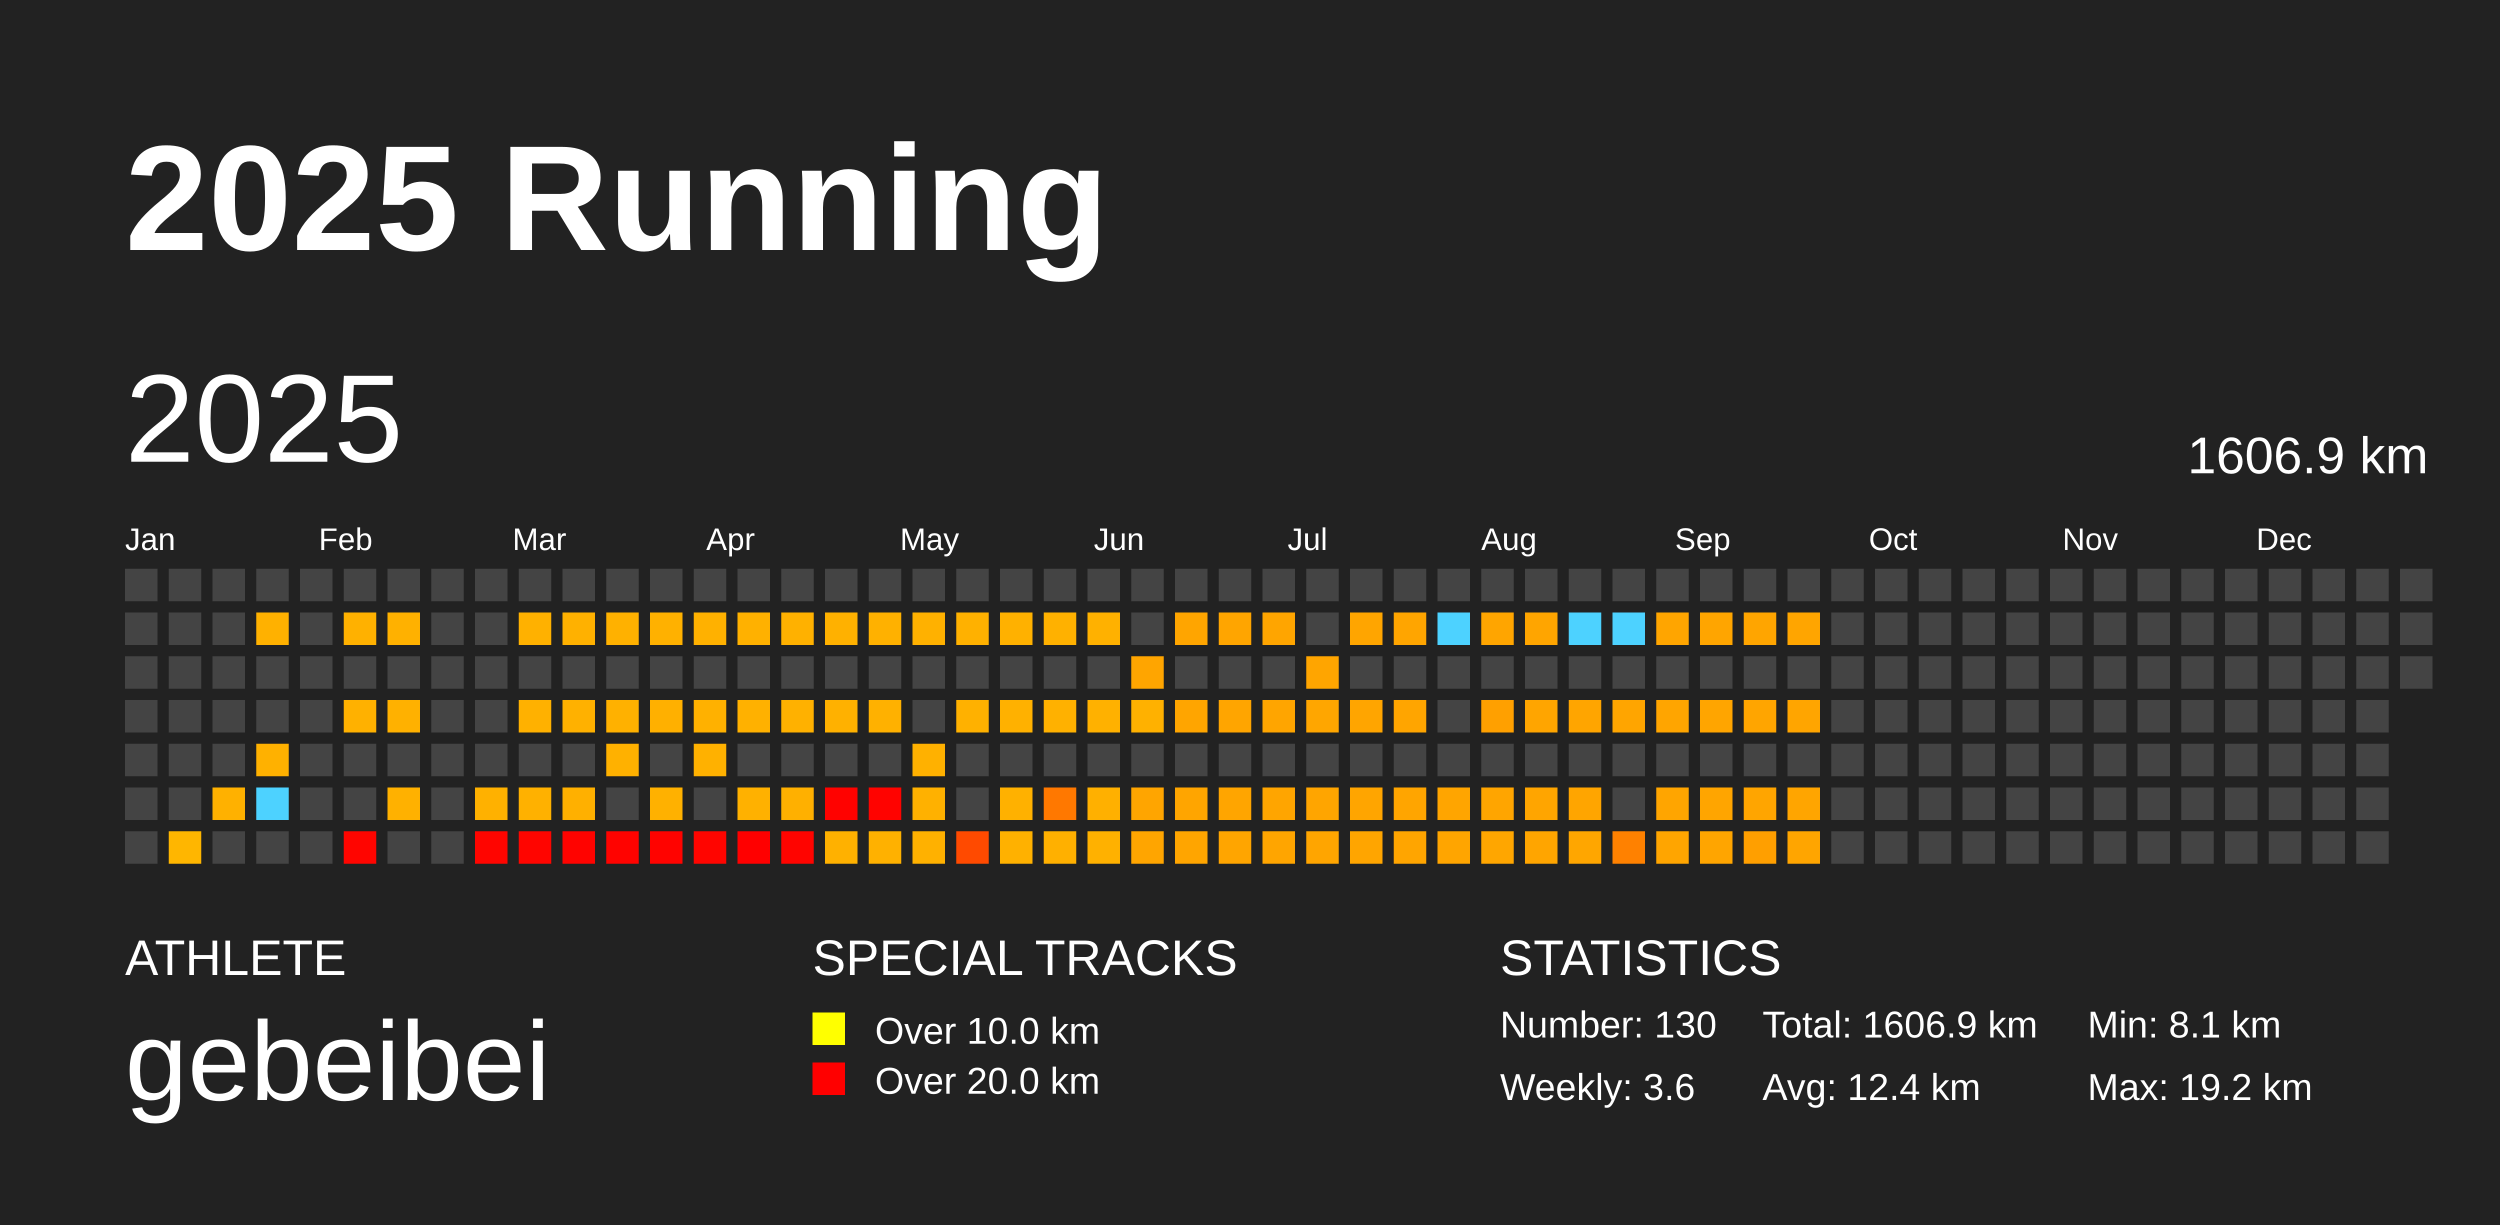
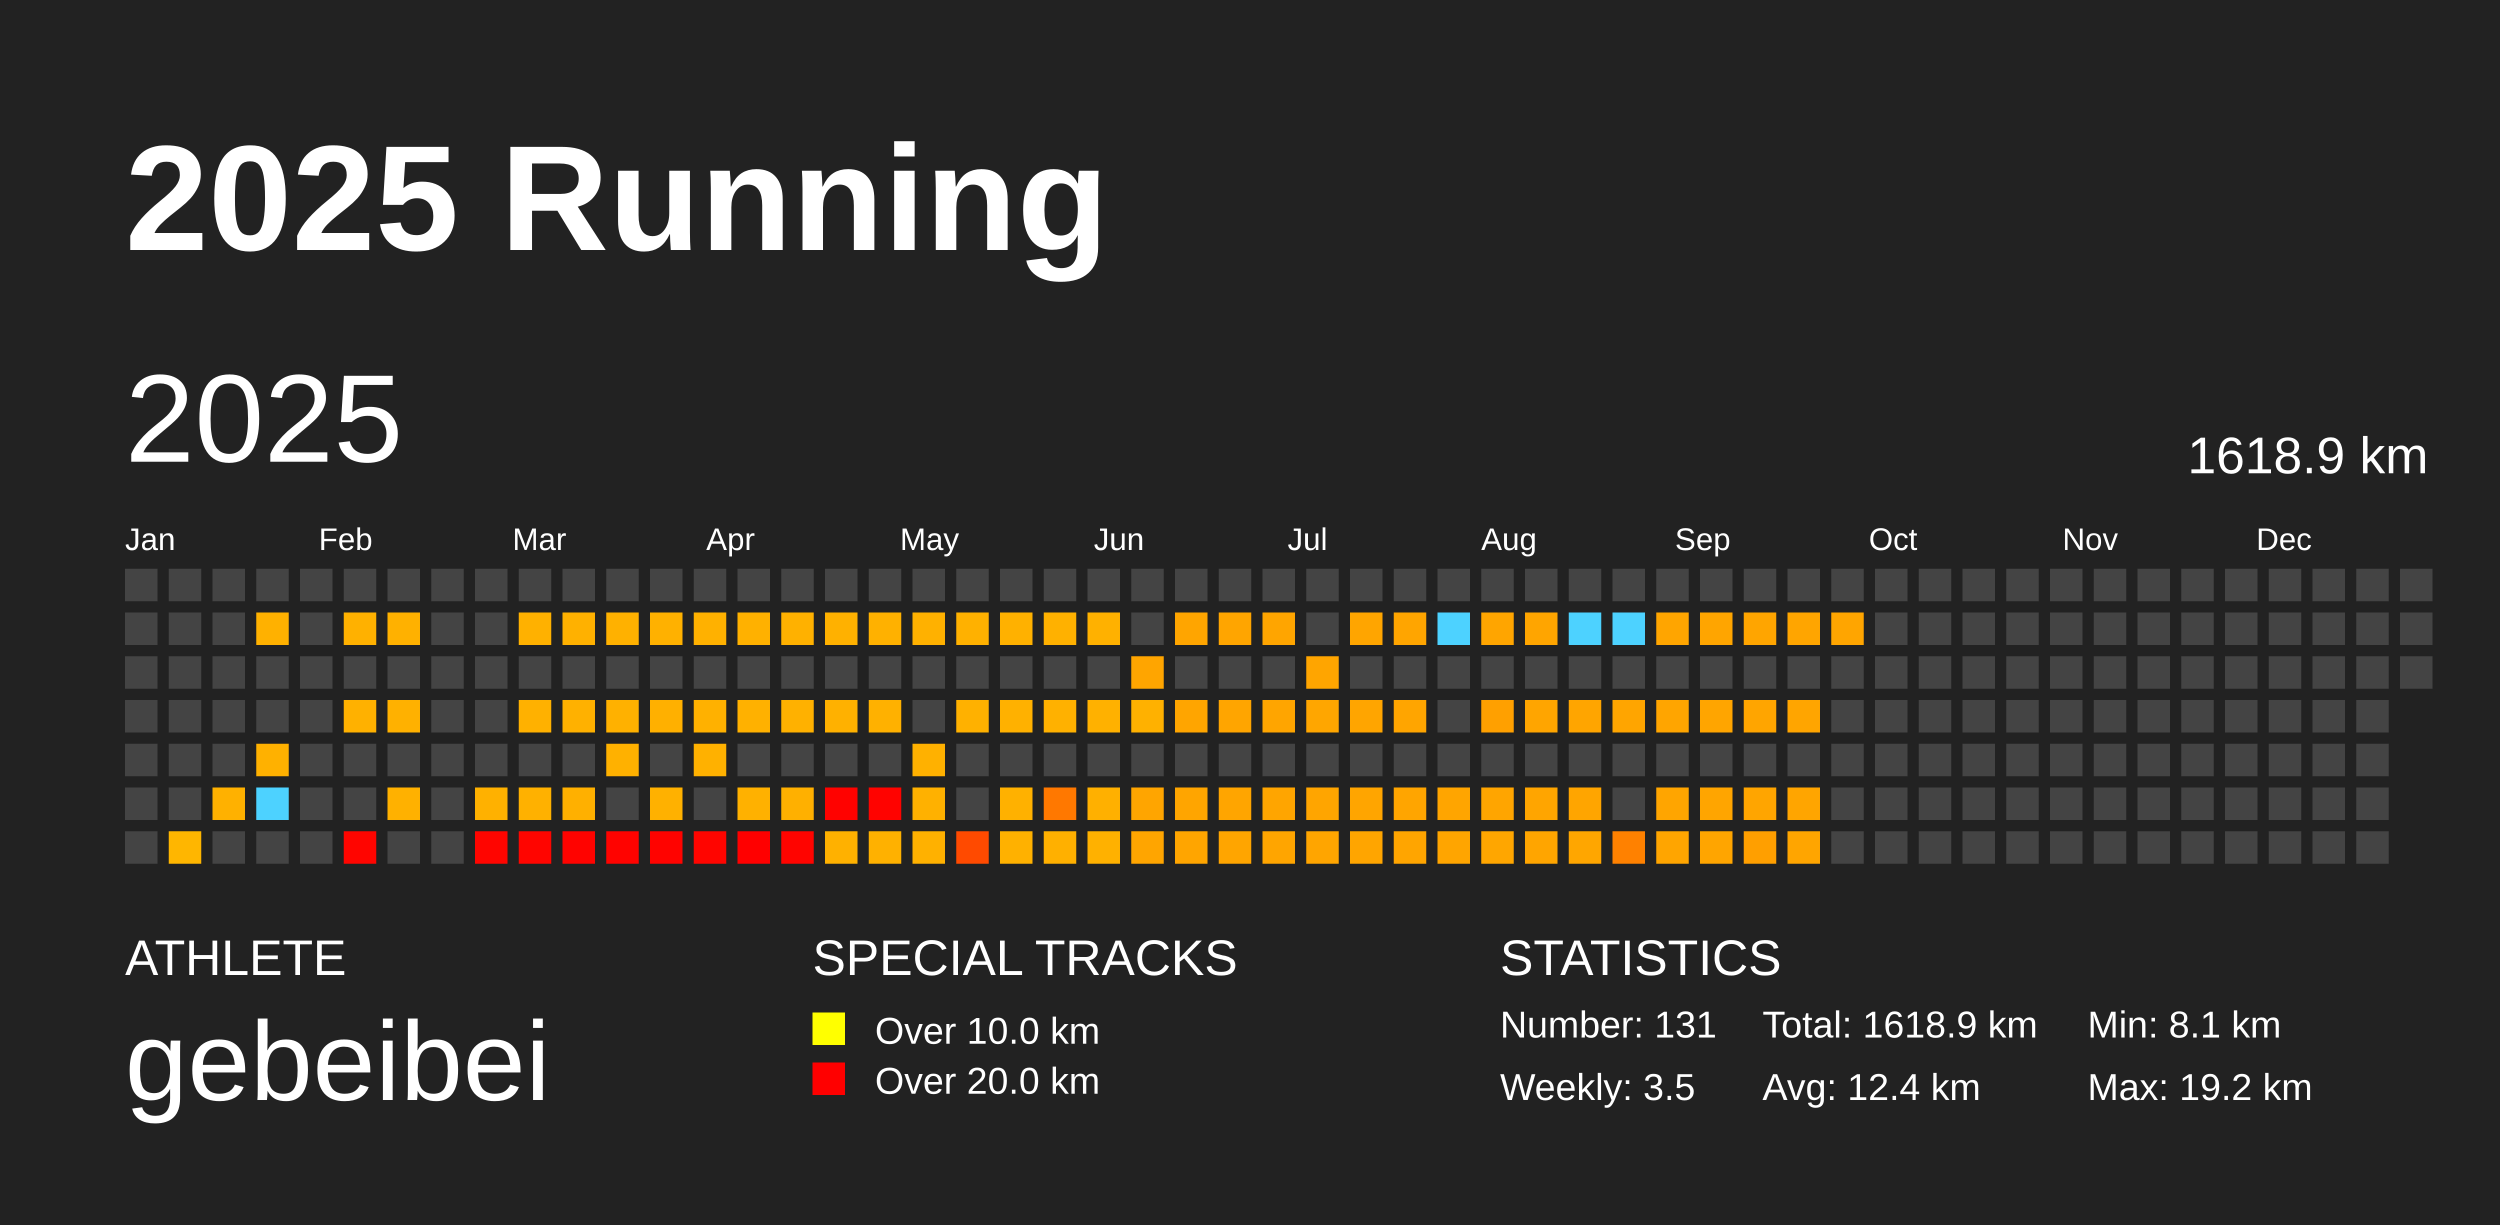
<svg xmlns="http://www.w3.org/2000/svg" baseProfile="full" height="98mm" version="1.1" viewBox="0,0,200,98" width="200mm">
  <defs />
  <rect fill="#222222" height="98" width="200" x="0" y="0" />
  <text fill="#FFFFFF" style="font-size:12px; font-family:Arial; font-weight:bold;" x="10" y="20">2025 Running</text>
  <text fill="#FFFFFF" style="font-size:4px; font-family:Arial" x="10" y="78">ATHLETE</text>
  <text fill="#FFFFFF" style="font-size:9px; font-family:Arial" x="10" y="88">gebeibei</text>
  <text fill="#FFFFFF" style="font-size:4px; font-family:Arial" x="65" y="78">SPECIAL TRACKS</text>
  <rect fill="yellow" height="2.6" width="2.6" x="65" y="81" />
  <text fill="#FFFFFF" style="font-size:3px; font-family:Arial" x="70" y="83.5">Over 10.0 km</text>
  <rect fill="red" height="2.6" width="2.6" x="65" y="85" />
  <text fill="#FFFFFF" style="font-size:3px; font-family:Arial" x="70" y="87.5">Over 20.0 km</text>
  <text fill="#FFFFFF" style="font-size:4px; font-family:Arial" x="120" y="78">STATISTICS</text>
-   <text fill="#FFFFFF" style="font-size:3px; font-family:Arial" x="120" y="83">Number: 130</text>
-   <text fill="#FFFFFF" style="font-size:3px; font-family:Arial" x="120" y="88">Weekly: 3.6</text>
-   <text fill="#FFFFFF" style="font-size:3px; font-family:Arial" x="141" y="83">Total: 1606.9 km</text>
+   <text fill="#FFFFFF" style="font-size:3px; font-family:Arial" x="120" y="83">Number: 131</text>
+   <text fill="#FFFFFF" style="font-size:3px; font-family:Arial" x="120" y="88">Weekly: 3.5</text>
+   <text fill="#FFFFFF" style="font-size:3px; font-family:Arial" x="141" y="83">Total: 1618.9 km</text>
  <text fill="#FFFFFF" style="font-size:3px; font-family:Arial" x="141" y="88">Avg: 12.4 km</text>
  <text fill="#FFFFFF" style="font-size:3px; font-family:Arial" x="167" y="83">Min: 8.1 km</text>
  <text fill="#FFFFFF" style="font-size:3px; font-family:Arial" x="167" y="88">Max: 19.2 km</text>
  <text dominant-baseline="hanging" fill="#FFFFFF" style="font-size:10.0px; font-family:Arial;" x="10" y="30">2025</text>
-   <text dominant-baseline="hanging" fill="#FFFFFF" style="font-size:4.125px; font-family:Arial;" x="175" y="35">1606.9 km</text>
+   <text dominant-baseline="hanging" fill="#FFFFFF" style="font-size:4.125px; font-family:Arial;" x="175" y="35">1618.9 km</text>
  <text fill="#FFFFFF" style="font-size:2.5px; font-family:Arial" x="10.0" y="44">Jan</text>
  <text fill="#FFFFFF" style="font-size:2.5px; font-family:Arial" x="25.5" y="44">Feb</text>
  <text fill="#FFFFFF" style="font-size:2.5px; font-family:Arial" x="41.0" y="44">Mar</text>
  <text fill="#FFFFFF" style="font-size:2.5px; font-family:Arial" x="56.5" y="44">Apr</text>
  <text fill="#FFFFFF" style="font-size:2.5px; font-family:Arial" x="72.0" y="44">May</text>
  <text fill="#FFFFFF" style="font-size:2.5px; font-family:Arial" x="87.5" y="44">Jun</text>
  <text fill="#FFFFFF" style="font-size:2.5px; font-family:Arial" x="103.0" y="44">Jul</text>
  <text fill="#FFFFFF" style="font-size:2.5px; font-family:Arial" x="118.5" y="44">Aug</text>
  <text fill="#FFFFFF" style="font-size:2.5px; font-family:Arial" x="134.0" y="44">Sep</text>
  <text fill="#FFFFFF" style="font-size:2.5px; font-family:Arial" x="149.5" y="44">Oct</text>
  <text fill="#FFFFFF" style="font-size:2.5px; font-family:Arial" x="165.0" y="44">Nov</text>
  <text fill="#FFFFFF" style="font-size:2.5px; font-family:Arial" x="180.5" y="44">Dec</text>
  <rect fill="#444444" height="2.6" width="2.6" x="10.0" y="45.5" />
  <rect fill="#444444" height="2.6" width="2.6" x="10.0" y="49.0" />
  <rect fill="#444444" height="2.6" width="2.6" x="10.0" y="52.5" />
  <rect fill="#444444" height="2.6" width="2.6" x="10.0" y="56.0" />
  <rect fill="#444444" height="2.6" width="2.6" x="10.0" y="59.5" />
  <rect fill="#444444" height="2.6" width="2.6" x="10.0" y="63.0" />
  <rect fill="#444444" height="2.6" width="2.6" x="10.0" y="66.5" />
  <rect fill="#444444" height="2.6" width="2.6" x="13.5" y="45.5" />
  <rect fill="#444444" height="2.6" width="2.6" x="13.5" y="49.0" />
  <rect fill="#444444" height="2.6" width="2.6" x="13.5" y="52.5" />
  <rect fill="#444444" height="2.6" width="2.6" x="13.5" y="56.0" />
  <rect fill="#444444" height="2.6" width="2.6" x="13.5" y="59.5" />
  <rect fill="#444444" height="2.6" width="2.6" x="13.5" y="63.0" />
  <rect fill="#ffb600" height="2.6" width="2.6" x="13.5" y="66.5" />
  <rect fill="#444444" height="2.6" width="2.6" x="17.0" y="45.5" />
  <rect fill="#444444" height="2.6" width="2.6" x="17.0" y="49.0" />
  <rect fill="#444444" height="2.6" width="2.6" x="17.0" y="52.5" />
  <rect fill="#444444" height="2.6" width="2.6" x="17.0" y="56.0" />
  <rect fill="#444444" height="2.6" width="2.6" x="17.0" y="59.5" />
  <rect fill="#ffb100" height="2.6" width="2.6" x="17.0" y="63.0" />
  <rect fill="#444444" height="2.6" width="2.6" x="17.0" y="66.5" />
  <rect fill="#444444" height="2.6" width="2.6" x="20.5" y="45.5" />
  <rect fill="#ffb100" height="2.6" width="2.6" x="20.5" y="49.0" />
  <rect fill="#444444" height="2.6" width="2.6" x="20.5" y="52.5" />
  <rect fill="#444444" height="2.6" width="2.6" x="20.5" y="56.0" />
  <rect fill="#ffb100" height="2.6" width="2.6" x="20.5" y="59.5" />
  <rect fill="#4dd2ff" height="2.6" width="2.6" x="20.5" y="63.0" />
  <rect fill="#444444" height="2.6" width="2.6" x="20.5" y="66.5" />
  <rect fill="#444444" height="2.6" width="2.6" x="24.0" y="45.5" />
  <rect fill="#444444" height="2.6" width="2.6" x="24.0" y="49.0" />
  <rect fill="#444444" height="2.6" width="2.6" x="24.0" y="52.5" />
  <rect fill="#444444" height="2.6" width="2.6" x="24.0" y="56.0" />
  <rect fill="#444444" height="2.6" width="2.6" x="24.0" y="59.5" />
  <rect fill="#444444" height="2.6" width="2.6" x="24.0" y="63.0" />
  <rect fill="#444444" height="2.6" width="2.6" x="24.0" y="66.5" />
  <rect fill="#444444" height="2.6" width="2.6" x="27.5" y="45.5" />
  <rect fill="#ffb100" height="2.6" width="2.6" x="27.5" y="49.0" />
  <rect fill="#444444" height="2.6" width="2.6" x="27.5" y="52.5" />
  <rect fill="#ffb100" height="2.6" width="2.6" x="27.5" y="56.0" />
  <rect fill="#444444" height="2.6" width="2.6" x="27.5" y="59.5" />
  <rect fill="#444444" height="2.6" width="2.6" x="27.5" y="63.0" />
  <rect fill="#ff0500" height="2.6" width="2.6" x="27.5" y="66.5" />
  <rect fill="#444444" height="2.6" width="2.6" x="31.0" y="45.5" />
  <rect fill="#ffb100" height="2.6" width="2.6" x="31.0" y="49.0" />
  <rect fill="#444444" height="2.6" width="2.6" x="31.0" y="52.5" />
  <rect fill="#ffb100" height="2.6" width="2.6" x="31.0" y="56.0" />
  <rect fill="#444444" height="2.6" width="2.6" x="31.0" y="59.5" />
  <rect fill="#ffb100" height="2.6" width="2.6" x="31.0" y="63.0" />
  <rect fill="#444444" height="2.6" width="2.6" x="31.0" y="66.5" />
  <rect fill="#444444" height="2.6" width="2.6" x="34.5" y="45.5" />
  <rect fill="#444444" height="2.6" width="2.6" x="34.5" y="49.0" />
  <rect fill="#444444" height="2.6" width="2.6" x="34.5" y="52.5" />
  <rect fill="#444444" height="2.6" width="2.6" x="34.5" y="56.0" />
  <rect fill="#444444" height="2.6" width="2.6" x="34.5" y="59.5" />
  <rect fill="#444444" height="2.6" width="2.6" x="34.5" y="63.0" />
  <rect fill="#444444" height="2.6" width="2.6" x="34.5" y="66.5" />
  <rect fill="#444444" height="2.6" width="2.6" x="38.0" y="45.5" />
  <rect fill="#444444" height="2.6" width="2.6" x="38.0" y="49.0" />
  <rect fill="#444444" height="2.6" width="2.6" x="38.0" y="52.5" />
  <rect fill="#444444" height="2.6" width="2.6" x="38.0" y="56.0" />
  <rect fill="#444444" height="2.6" width="2.6" x="38.0" y="59.5" />
  <rect fill="#ffb100" height="2.6" width="2.6" x="38.0" y="63.0" />
  <rect fill="#ff0500" height="2.6" width="2.6" x="38.0" y="66.5" />
  <rect fill="#444444" height="2.6" width="2.6" x="41.5" y="45.5" />
  <rect fill="#ffb100" height="2.6" width="2.6" x="41.5" y="49.0" />
  <rect fill="#444444" height="2.6" width="2.6" x="41.5" y="52.5" />
  <rect fill="#ffb100" height="2.6" width="2.6" x="41.5" y="56.0" />
  <rect fill="#444444" height="2.6" width="2.6" x="41.5" y="59.5" />
  <rect fill="#ffb100" height="2.6" width="2.6" x="41.5" y="63.0" />
  <rect fill="#ff0500" height="2.6" width="2.6" x="41.5" y="66.5" />
  <rect fill="#444444" height="2.6" width="2.6" x="45.0" y="45.5" />
  <rect fill="#ffb100" height="2.6" width="2.6" x="45.0" y="49.0" />
  <rect fill="#444444" height="2.6" width="2.6" x="45.0" y="52.5" />
  <rect fill="#ffb100" height="2.6" width="2.6" x="45.0" y="56.0" />
  <rect fill="#444444" height="2.6" width="2.6" x="45.0" y="59.5" />
  <rect fill="#ffb000" height="2.6" width="2.6" x="45.0" y="63.0" />
  <rect fill="#ff0300" height="2.6" width="2.6" x="45.0" y="66.5" />
  <rect fill="#444444" height="2.6" width="2.6" x="48.5" y="45.5" />
  <rect fill="#ffb100" height="2.6" width="2.6" x="48.5" y="49.0" />
  <rect fill="#444444" height="2.6" width="2.6" x="48.5" y="52.5" />
  <rect fill="#ffb100" height="2.6" width="2.6" x="48.5" y="56.0" />
  <rect fill="#ffb100" height="2.6" width="2.6" x="48.5" y="59.5" />
  <rect fill="#444444" height="2.6" width="2.6" x="48.5" y="63.0" />
  <rect fill="#ff0300" height="2.6" width="2.6" x="48.5" y="66.5" />
  <rect fill="#444444" height="2.6" width="2.6" x="52.0" y="45.5" />
  <rect fill="#ffb100" height="2.6" width="2.6" x="52.0" y="49.0" />
  <rect fill="#444444" height="2.6" width="2.6" x="52.0" y="52.5" />
  <rect fill="#ffb000" height="2.6" width="2.6" x="52.0" y="56.0" />
  <rect fill="#444444" height="2.6" width="2.6" x="52.0" y="59.5" />
  <rect fill="#ffb100" height="2.6" width="2.6" x="52.0" y="63.0" />
  <rect fill="#ff0300" height="2.6" width="2.6" x="52.0" y="66.5" />
  <rect fill="#444444" height="2.6" width="2.6" x="55.5" y="45.5" />
  <rect fill="#ffb100" height="2.6" width="2.6" x="55.5" y="49.0" />
  <rect fill="#444444" height="2.6" width="2.6" x="55.5" y="52.5" />
  <rect fill="#ffb100" height="2.6" width="2.6" x="55.5" y="56.0" />
  <rect fill="#ffb100" height="2.6" width="2.6" x="55.5" y="59.5" />
  <rect fill="#444444" height="2.6" width="2.6" x="55.5" y="63.0" />
  <rect fill="#ff0500" height="2.6" width="2.6" x="55.5" y="66.5" />
  <rect fill="#444444" height="2.6" width="2.6" x="59.0" y="45.5" />
  <rect fill="#ffb100" height="2.6" width="2.6" x="59.0" y="49.0" />
  <rect fill="#444444" height="2.6" width="2.6" x="59.0" y="52.5" />
  <rect fill="#ffb100" height="2.6" width="2.6" x="59.0" y="56.0" />
  <rect fill="#444444" height="2.6" width="2.6" x="59.0" y="59.5" />
  <rect fill="#ffb100" height="2.6" width="2.6" x="59.0" y="63.0" />
  <rect fill="#ff0000" height="2.6" width="2.6" x="59.0" y="66.5" />
  <rect fill="#444444" height="2.6" width="2.6" x="62.5" y="45.5" />
  <rect fill="#ffb100" height="2.6" width="2.6" x="62.5" y="49.0" />
  <rect fill="#444444" height="2.6" width="2.6" x="62.5" y="52.5" />
  <rect fill="#ffb100" height="2.6" width="2.6" x="62.5" y="56.0" />
  <rect fill="#444444" height="2.6" width="2.6" x="62.5" y="59.5" />
  <rect fill="#ffb000" height="2.6" width="2.6" x="62.5" y="63.0" />
  <rect fill="#ff0400" height="2.6" width="2.6" x="62.5" y="66.5" />
  <rect fill="#444444" height="2.6" width="2.6" x="66.0" y="45.5" />
  <rect fill="#ffb100" height="2.6" width="2.6" x="66.0" y="49.0" />
  <rect fill="#444444" height="2.6" width="2.6" x="66.0" y="52.5" />
  <rect fill="#ffb100" height="2.6" width="2.6" x="66.0" y="56.0" />
  <rect fill="#444444" height="2.6" width="2.6" x="66.0" y="59.5" />
  <rect fill="#ff0200" height="2.6" width="2.6" x="66.0" y="63.0" />
  <rect fill="#ffb100" height="2.6" width="2.6" x="66.0" y="66.5" />
  <rect fill="#444444" height="2.6" width="2.6" x="69.5" y="45.5" />
  <rect fill="#ffb100" height="2.6" width="2.6" x="69.5" y="49.0" />
  <rect fill="#444444" height="2.6" width="2.6" x="69.5" y="52.5" />
  <rect fill="#ffb100" height="2.6" width="2.6" x="69.5" y="56.0" />
  <rect fill="#444444" height="2.6" width="2.6" x="69.5" y="59.5" />
  <rect fill="#ff0300" height="2.6" width="2.6" x="69.5" y="63.0" />
  <rect fill="#ffb100" height="2.6" width="2.6" x="69.5" y="66.5" />
  <rect fill="#444444" height="2.6" width="2.6" x="73.0" y="45.5" />
  <rect fill="#ffb100" height="2.6" width="2.6" x="73.0" y="49.0" />
  <rect fill="#444444" height="2.6" width="2.6" x="73.0" y="52.5" />
  <rect fill="#444444" height="2.6" width="2.6" x="73.0" y="56.0" />
  <rect fill="#ffb100" height="2.6" width="2.6" x="73.0" y="59.5" />
  <rect fill="#ffb100" height="2.6" width="2.6" x="73.0" y="63.0" />
  <rect fill="#ffb100" height="2.6" width="2.6" x="73.0" y="66.5" />
  <rect fill="#444444" height="2.6" width="2.6" x="76.5" y="45.5" />
  <rect fill="#ffb100" height="2.6" width="2.6" x="76.5" y="49.0" />
  <rect fill="#444444" height="2.6" width="2.6" x="76.5" y="52.5" />
  <rect fill="#ffb100" height="2.6" width="2.6" x="76.5" y="56.0" />
  <rect fill="#444444" height="2.6" width="2.6" x="76.5" y="59.5" />
  <rect fill="#444444" height="2.6" width="2.6" x="76.5" y="63.0" />
  <rect fill="#ff4a00" height="2.6" width="2.6" x="76.5" y="66.5" />
  <rect fill="#444444" height="2.6" width="2.6" x="80.0" y="45.5" />
  <rect fill="#ffb100" height="2.6" width="2.6" x="80.0" y="49.0" />
  <rect fill="#444444" height="2.6" width="2.6" x="80.0" y="52.5" />
  <rect fill="#ffb100" height="2.6" width="2.6" x="80.0" y="56.0" />
  <rect fill="#444444" height="2.6" width="2.6" x="80.0" y="59.5" />
  <rect fill="#ffb100" height="2.6" width="2.6" x="80.0" y="63.0" />
  <rect fill="#ffb100" height="2.6" width="2.6" x="80.0" y="66.5" />
  <rect fill="#444444" height="2.6" width="2.6" x="83.5" y="45.5" />
  <rect fill="#ffb100" height="2.6" width="2.6" x="83.5" y="49.0" />
  <rect fill="#444444" height="2.6" width="2.6" x="83.5" y="52.5" />
  <rect fill="#ffb100" height="2.6" width="2.6" x="83.5" y="56.0" />
  <rect fill="#444444" height="2.6" width="2.6" x="83.5" y="59.5" />
  <rect fill="#ff7800" height="2.6" width="2.6" x="83.5" y="63.0" />
  <rect fill="#ffb000" height="2.6" width="2.6" x="83.5" y="66.5" />
  <rect fill="#444444" height="2.6" width="2.6" x="87.0" y="45.5" />
  <rect fill="#ffb100" height="2.6" width="2.6" x="87.0" y="49.0" />
  <rect fill="#444444" height="2.6" width="2.6" x="87.0" y="52.5" />
  <rect fill="#ffb100" height="2.6" width="2.6" x="87.0" y="56.0" />
  <rect fill="#444444" height="2.6" width="2.6" x="87.0" y="59.5" />
  <rect fill="#ffb000" height="2.6" width="2.6" x="87.0" y="63.0" />
  <rect fill="#ffb100" height="2.6" width="2.6" x="87.0" y="66.5" />
  <rect fill="#444444" height="2.6" width="2.6" x="90.5" y="45.5" />
  <rect fill="#444444" height="2.6" width="2.6" x="90.5" y="49.0" />
  <rect fill="#ffa500" height="2.6" width="2.6" x="90.5" y="52.5" />
  <rect fill="#ffb100" height="2.6" width="2.6" x="90.5" y="56.0" />
  <rect fill="#444444" height="2.6" width="2.6" x="90.5" y="59.5" />
  <rect fill="#ffa500" height="2.6" width="2.6" x="90.5" y="63.0" />
  <rect fill="#ffa500" height="2.6" width="2.6" x="90.5" y="66.5" />
  <rect fill="#444444" height="2.6" width="2.6" x="94.0" y="45.5" />
  <rect fill="#ffa500" height="2.6" width="2.6" x="94.0" y="49.0" />
  <rect fill="#444444" height="2.6" width="2.6" x="94.0" y="52.5" />
  <rect fill="#ffa500" height="2.6" width="2.6" x="94.0" y="56.0" />
  <rect fill="#444444" height="2.6" width="2.6" x="94.0" y="59.5" />
  <rect fill="#ffa500" height="2.6" width="2.6" x="94.0" y="63.0" />
  <rect fill="#ffa500" height="2.6" width="2.6" x="94.0" y="66.5" />
  <rect fill="#444444" height="2.6" width="2.6" x="97.5" y="45.5" />
  <rect fill="#ffa500" height="2.6" width="2.6" x="97.5" y="49.0" />
  <rect fill="#444444" height="2.6" width="2.6" x="97.5" y="52.5" />
  <rect fill="#ffa500" height="2.6" width="2.6" x="97.5" y="56.0" />
  <rect fill="#444444" height="2.6" width="2.6" x="97.5" y="59.5" />
  <rect fill="#ffa500" height="2.6" width="2.6" x="97.5" y="63.0" />
  <rect fill="#ffa500" height="2.6" width="2.6" x="97.5" y="66.5" />
  <rect fill="#444444" height="2.6" width="2.6" x="101.0" y="45.5" />
  <rect fill="#ffa500" height="2.6" width="2.6" x="101.0" y="49.0" />
  <rect fill="#444444" height="2.6" width="2.6" x="101.0" y="52.5" />
  <rect fill="#ffa500" height="2.6" width="2.6" x="101.0" y="56.0" />
  <rect fill="#444444" height="2.6" width="2.6" x="101.0" y="59.5" />
  <rect fill="#ffa500" height="2.6" width="2.6" x="101.0" y="63.0" />
  <rect fill="#ffa500" height="2.6" width="2.6" x="101.0" y="66.5" />
  <rect fill="#444444" height="2.6" width="2.6" x="104.5" y="45.5" />
  <rect fill="#444444" height="2.6" width="2.6" x="104.5" y="49.0" />
  <rect fill="#ffa500" height="2.6" width="2.6" x="104.5" y="52.5" />
  <rect fill="#ffa600" height="2.6" width="2.6" x="104.5" y="56.0" />
  <rect fill="#444444" height="2.6" width="2.6" x="104.5" y="59.5" />
  <rect fill="#ffa500" height="2.6" width="2.6" x="104.5" y="63.0" />
  <rect fill="#ffa500" height="2.6" width="2.6" x="104.5" y="66.5" />
  <rect fill="#444444" height="2.6" width="2.6" x="108.0" y="45.5" />
  <rect fill="#ffa500" height="2.6" width="2.6" x="108.0" y="49.0" />
  <rect fill="#444444" height="2.6" width="2.6" x="108.0" y="52.5" />
  <rect fill="#ffa500" height="2.6" width="2.6" x="108.0" y="56.0" />
  <rect fill="#444444" height="2.6" width="2.6" x="108.0" y="59.5" />
  <rect fill="#ffa500" height="2.6" width="2.6" x="108.0" y="63.0" />
  <rect fill="#ffa500" height="2.6" width="2.6" x="108.0" y="66.5" />
  <rect fill="#444444" height="2.6" width="2.6" x="111.5" y="45.5" />
  <rect fill="#ffa500" height="2.6" width="2.6" x="111.5" y="49.0" />
  <rect fill="#444444" height="2.6" width="2.6" x="111.5" y="52.5" />
  <rect fill="#ffa500" height="2.6" width="2.6" x="111.5" y="56.0" />
  <rect fill="#444444" height="2.6" width="2.6" x="111.5" y="59.5" />
  <rect fill="#ffa500" height="2.6" width="2.6" x="111.5" y="63.0" />
  <rect fill="#ffa500" height="2.6" width="2.6" x="111.5" y="66.5" />
  <rect fill="#444444" height="2.6" width="2.6" x="115.0" y="45.5" />
  <rect fill="#4dd2ff" height="2.6" width="2.6" x="115.0" y="49.0" />
  <rect fill="#444444" height="2.6" width="2.6" x="115.0" y="52.5" />
  <rect fill="#444444" height="2.6" width="2.6" x="115.0" y="56.0" />
  <rect fill="#444444" height="2.6" width="2.6" x="115.0" y="59.5" />
  <rect fill="#ffa500" height="2.6" width="2.6" x="115.0" y="63.0" />
  <rect fill="#ffa500" height="2.6" width="2.6" x="115.0" y="66.5" />
  <rect fill="#444444" height="2.6" width="2.6" x="118.5" y="45.5" />
  <rect fill="#ffa500" height="2.6" width="2.6" x="118.5" y="49.0" />
  <rect fill="#444444" height="2.6" width="2.6" x="118.5" y="52.5" />
  <rect fill="#ffa000" height="2.6" width="2.6" x="118.5" y="56.0" />
  <rect fill="#444444" height="2.6" width="2.6" x="118.5" y="59.5" />
  <rect fill="#ffa500" height="2.6" width="2.6" x="118.5" y="63.0" />
  <rect fill="#ffa600" height="2.6" width="2.6" x="118.5" y="66.5" />
  <rect fill="#444444" height="2.6" width="2.6" x="122.0" y="45.5" />
  <rect fill="#ffa500" height="2.6" width="2.6" x="122.0" y="49.0" />
  <rect fill="#444444" height="2.6" width="2.6" x="122.0" y="52.5" />
  <rect fill="#ffa500" height="2.6" width="2.6" x="122.0" y="56.0" />
  <rect fill="#444444" height="2.6" width="2.6" x="122.0" y="59.5" />
  <rect fill="#ffa500" height="2.6" width="2.6" x="122.0" y="63.0" />
  <rect fill="#ffa500" height="2.6" width="2.6" x="122.0" y="66.5" />
  <rect fill="#444444" height="2.6" width="2.6" x="125.5" y="45.5" />
  <rect fill="#4dd2ff" height="2.6" width="2.6" x="125.5" y="49.0" />
  <rect fill="#444444" height="2.6" width="2.6" x="125.5" y="52.5" />
  <rect fill="#ffa500" height="2.6" width="2.6" x="125.5" y="56.0" />
  <rect fill="#444444" height="2.6" width="2.6" x="125.5" y="59.5" />
  <rect fill="#ffa500" height="2.6" width="2.6" x="125.5" y="63.0" />
  <rect fill="#ffa600" height="2.6" width="2.6" x="125.5" y="66.5" />
  <rect fill="#444444" height="2.6" width="2.6" x="129.0" y="45.5" />
  <rect fill="#4dd2ff" height="2.6" width="2.6" x="129.0" y="49.0" />
  <rect fill="#444444" height="2.6" width="2.6" x="129.0" y="52.5" />
  <rect fill="#ffa500" height="2.6" width="2.6" x="129.0" y="56.0" />
  <rect fill="#444444" height="2.6" width="2.6" x="129.0" y="59.5" />
  <rect fill="#444444" height="2.6" width="2.6" x="129.0" y="63.0" />
  <rect fill="#ff8100" height="2.6" width="2.6" x="129.0" y="66.5" />
  <rect fill="#444444" height="2.6" width="2.6" x="132.5" y="45.5" />
  <rect fill="#ffa500" height="2.6" width="2.6" x="132.5" y="49.0" />
  <rect fill="#444444" height="2.6" width="2.6" x="132.5" y="52.5" />
  <rect fill="#ffa500" height="2.6" width="2.6" x="132.5" y="56.0" />
  <rect fill="#444444" height="2.6" width="2.6" x="132.5" y="59.5" />
  <rect fill="#ffa500" height="2.6" width="2.6" x="132.5" y="63.0" />
  <rect fill="#ffa500" height="2.6" width="2.6" x="132.5" y="66.5" />
  <rect fill="#444444" height="2.6" width="2.6" x="136.0" y="45.5" />
  <rect fill="#ffa500" height="2.6" width="2.6" x="136.0" y="49.0" />
  <rect fill="#444444" height="2.6" width="2.6" x="136.0" y="52.5" />
  <rect fill="#ffa500" height="2.6" width="2.6" x="136.0" y="56.0" />
  <rect fill="#444444" height="2.6" width="2.6" x="136.0" y="59.5" />
  <rect fill="#ffa500" height="2.6" width="2.6" x="136.0" y="63.0" />
  <rect fill="#ffa500" height="2.6" width="2.6" x="136.0" y="66.5" />
  <rect fill="#444444" height="2.6" width="2.6" x="139.5" y="45.5" />
  <rect fill="#ffa500" height="2.6" width="2.6" x="139.5" y="49.0" />
  <rect fill="#444444" height="2.6" width="2.6" x="139.5" y="52.5" />
  <rect fill="#ffa500" height="2.6" width="2.6" x="139.5" y="56.0" />
  <rect fill="#444444" height="2.6" width="2.6" x="139.5" y="59.5" />
  <rect fill="#ffa500" height="2.6" width="2.6" x="139.5" y="63.0" />
  <rect fill="#ff9f00" height="2.6" width="2.6" x="139.5" y="66.5" />
  <rect fill="#444444" height="2.6" width="2.6" x="143.0" y="45.5" />
  <rect fill="#ffa500" height="2.6" width="2.6" x="143.0" y="49.0" />
  <rect fill="#444444" height="2.6" width="2.6" x="143.0" y="52.5" />
  <rect fill="#ffa500" height="2.6" width="2.6" x="143.0" y="56.0" />
  <rect fill="#444444" height="2.6" width="2.6" x="143.0" y="59.5" />
  <rect fill="#ffa500" height="2.6" width="2.6" x="143.0" y="63.0" />
  <rect fill="#ffa500" height="2.6" width="2.6" x="143.0" y="66.5" />
  <rect fill="#444444" height="2.6" width="2.6" x="146.5" y="45.5" />
-   <rect fill="#444444" height="2.6" width="2.6" x="146.5" y="49.0" />
+   <rect fill="#ffa500" height="2.6" width="2.6" x="146.5" y="49.0" />
  <rect fill="#444444" height="2.6" width="2.6" x="146.5" y="52.5" />
  <rect fill="#444444" height="2.6" width="2.6" x="146.5" y="56.0" />
  <rect fill="#444444" height="2.6" width="2.6" x="146.5" y="59.5" />
  <rect fill="#444444" height="2.6" width="2.6" x="146.5" y="63.0" />
  <rect fill="#444444" height="2.6" width="2.6" x="146.5" y="66.5" />
  <rect fill="#444444" height="2.6" width="2.6" x="150.0" y="45.5" />
  <rect fill="#444444" height="2.6" width="2.6" x="150.0" y="49.0" />
  <rect fill="#444444" height="2.6" width="2.6" x="150.0" y="52.5" />
  <rect fill="#444444" height="2.6" width="2.6" x="150.0" y="56.0" />
  <rect fill="#444444" height="2.6" width="2.6" x="150.0" y="59.5" />
  <rect fill="#444444" height="2.6" width="2.6" x="150.0" y="63.0" />
  <rect fill="#444444" height="2.6" width="2.6" x="150.0" y="66.5" />
  <rect fill="#444444" height="2.6" width="2.6" x="153.5" y="45.5" />
  <rect fill="#444444" height="2.6" width="2.6" x="153.5" y="49.0" />
  <rect fill="#444444" height="2.6" width="2.6" x="153.5" y="52.5" />
  <rect fill="#444444" height="2.6" width="2.6" x="153.5" y="56.0" />
  <rect fill="#444444" height="2.6" width="2.6" x="153.5" y="59.5" />
  <rect fill="#444444" height="2.6" width="2.6" x="153.5" y="63.0" />
  <rect fill="#444444" height="2.6" width="2.6" x="153.5" y="66.5" />
  <rect fill="#444444" height="2.6" width="2.6" x="157.0" y="45.5" />
  <rect fill="#444444" height="2.6" width="2.6" x="157.0" y="49.0" />
  <rect fill="#444444" height="2.6" width="2.6" x="157.0" y="52.5" />
  <rect fill="#444444" height="2.6" width="2.6" x="157.0" y="56.0" />
  <rect fill="#444444" height="2.6" width="2.6" x="157.0" y="59.5" />
  <rect fill="#444444" height="2.6" width="2.6" x="157.0" y="63.0" />
  <rect fill="#444444" height="2.6" width="2.6" x="157.0" y="66.5" />
  <rect fill="#444444" height="2.6" width="2.6" x="160.5" y="45.5" />
  <rect fill="#444444" height="2.6" width="2.6" x="160.5" y="49.0" />
  <rect fill="#444444" height="2.6" width="2.6" x="160.5" y="52.5" />
  <rect fill="#444444" height="2.6" width="2.6" x="160.5" y="56.0" />
  <rect fill="#444444" height="2.6" width="2.6" x="160.5" y="59.5" />
  <rect fill="#444444" height="2.6" width="2.6" x="160.5" y="63.0" />
  <rect fill="#444444" height="2.6" width="2.6" x="160.5" y="66.5" />
  <rect fill="#444444" height="2.6" width="2.6" x="164.0" y="45.5" />
  <rect fill="#444444" height="2.6" width="2.6" x="164.0" y="49.0" />
  <rect fill="#444444" height="2.6" width="2.6" x="164.0" y="52.5" />
  <rect fill="#444444" height="2.6" width="2.6" x="164.0" y="56.0" />
  <rect fill="#444444" height="2.6" width="2.6" x="164.0" y="59.5" />
  <rect fill="#444444" height="2.6" width="2.6" x="164.0" y="63.0" />
  <rect fill="#444444" height="2.6" width="2.6" x="164.0" y="66.5" />
  <rect fill="#444444" height="2.6" width="2.6" x="167.5" y="45.5" />
  <rect fill="#444444" height="2.6" width="2.6" x="167.5" y="49.0" />
  <rect fill="#444444" height="2.6" width="2.6" x="167.5" y="52.5" />
  <rect fill="#444444" height="2.6" width="2.6" x="167.5" y="56.0" />
  <rect fill="#444444" height="2.6" width="2.6" x="167.5" y="59.5" />
  <rect fill="#444444" height="2.6" width="2.6" x="167.5" y="63.0" />
  <rect fill="#444444" height="2.6" width="2.6" x="167.5" y="66.5" />
  <rect fill="#444444" height="2.6" width="2.6" x="171.0" y="45.5" />
  <rect fill="#444444" height="2.6" width="2.6" x="171.0" y="49.0" />
  <rect fill="#444444" height="2.6" width="2.6" x="171.0" y="52.5" />
  <rect fill="#444444" height="2.6" width="2.6" x="171.0" y="56.0" />
  <rect fill="#444444" height="2.6" width="2.6" x="171.0" y="59.5" />
  <rect fill="#444444" height="2.6" width="2.6" x="171.0" y="63.0" />
  <rect fill="#444444" height="2.6" width="2.6" x="171.0" y="66.5" />
  <rect fill="#444444" height="2.6" width="2.6" x="174.5" y="45.5" />
  <rect fill="#444444" height="2.6" width="2.6" x="174.5" y="49.0" />
  <rect fill="#444444" height="2.6" width="2.6" x="174.5" y="52.5" />
  <rect fill="#444444" height="2.6" width="2.6" x="174.5" y="56.0" />
  <rect fill="#444444" height="2.6" width="2.6" x="174.5" y="59.5" />
  <rect fill="#444444" height="2.6" width="2.6" x="174.5" y="63.0" />
  <rect fill="#444444" height="2.6" width="2.6" x="174.5" y="66.5" />
  <rect fill="#444444" height="2.6" width="2.6" x="178.0" y="45.5" />
  <rect fill="#444444" height="2.6" width="2.6" x="178.0" y="49.0" />
  <rect fill="#444444" height="2.6" width="2.6" x="178.0" y="52.5" />
  <rect fill="#444444" height="2.6" width="2.6" x="178.0" y="56.0" />
  <rect fill="#444444" height="2.6" width="2.6" x="178.0" y="59.5" />
  <rect fill="#444444" height="2.6" width="2.6" x="178.0" y="63.0" />
  <rect fill="#444444" height="2.6" width="2.6" x="178.0" y="66.5" />
  <rect fill="#444444" height="2.6" width="2.6" x="181.5" y="45.5" />
  <rect fill="#444444" height="2.6" width="2.6" x="181.5" y="49.0" />
  <rect fill="#444444" height="2.6" width="2.6" x="181.5" y="52.5" />
  <rect fill="#444444" height="2.6" width="2.6" x="181.5" y="56.0" />
  <rect fill="#444444" height="2.6" width="2.6" x="181.5" y="59.5" />
  <rect fill="#444444" height="2.6" width="2.6" x="181.5" y="63.0" />
  <rect fill="#444444" height="2.6" width="2.6" x="181.5" y="66.5" />
  <rect fill="#444444" height="2.6" width="2.6" x="185.0" y="45.5" />
  <rect fill="#444444" height="2.6" width="2.6" x="185.0" y="49.0" />
  <rect fill="#444444" height="2.6" width="2.6" x="185.0" y="52.5" />
  <rect fill="#444444" height="2.6" width="2.6" x="185.0" y="56.0" />
  <rect fill="#444444" height="2.6" width="2.6" x="185.0" y="59.5" />
  <rect fill="#444444" height="2.6" width="2.6" x="185.0" y="63.0" />
  <rect fill="#444444" height="2.6" width="2.6" x="185.0" y="66.5" />
  <rect fill="#444444" height="2.6" width="2.6" x="188.5" y="45.5" />
  <rect fill="#444444" height="2.6" width="2.6" x="188.5" y="49.0" />
  <rect fill="#444444" height="2.6" width="2.6" x="188.5" y="52.5" />
  <rect fill="#444444" height="2.6" width="2.6" x="188.5" y="56.0" />
  <rect fill="#444444" height="2.6" width="2.6" x="188.5" y="59.5" />
  <rect fill="#444444" height="2.6" width="2.6" x="188.5" y="63.0" />
  <rect fill="#444444" height="2.6" width="2.6" x="188.5" y="66.5" />
  <rect fill="#444444" height="2.6" width="2.6" x="192.0" y="45.5" />
  <rect fill="#444444" height="2.6" width="2.6" x="192.0" y="49.0" />
  <rect fill="#444444" height="2.6" width="2.6" x="192.0" y="52.5" />
</svg>
